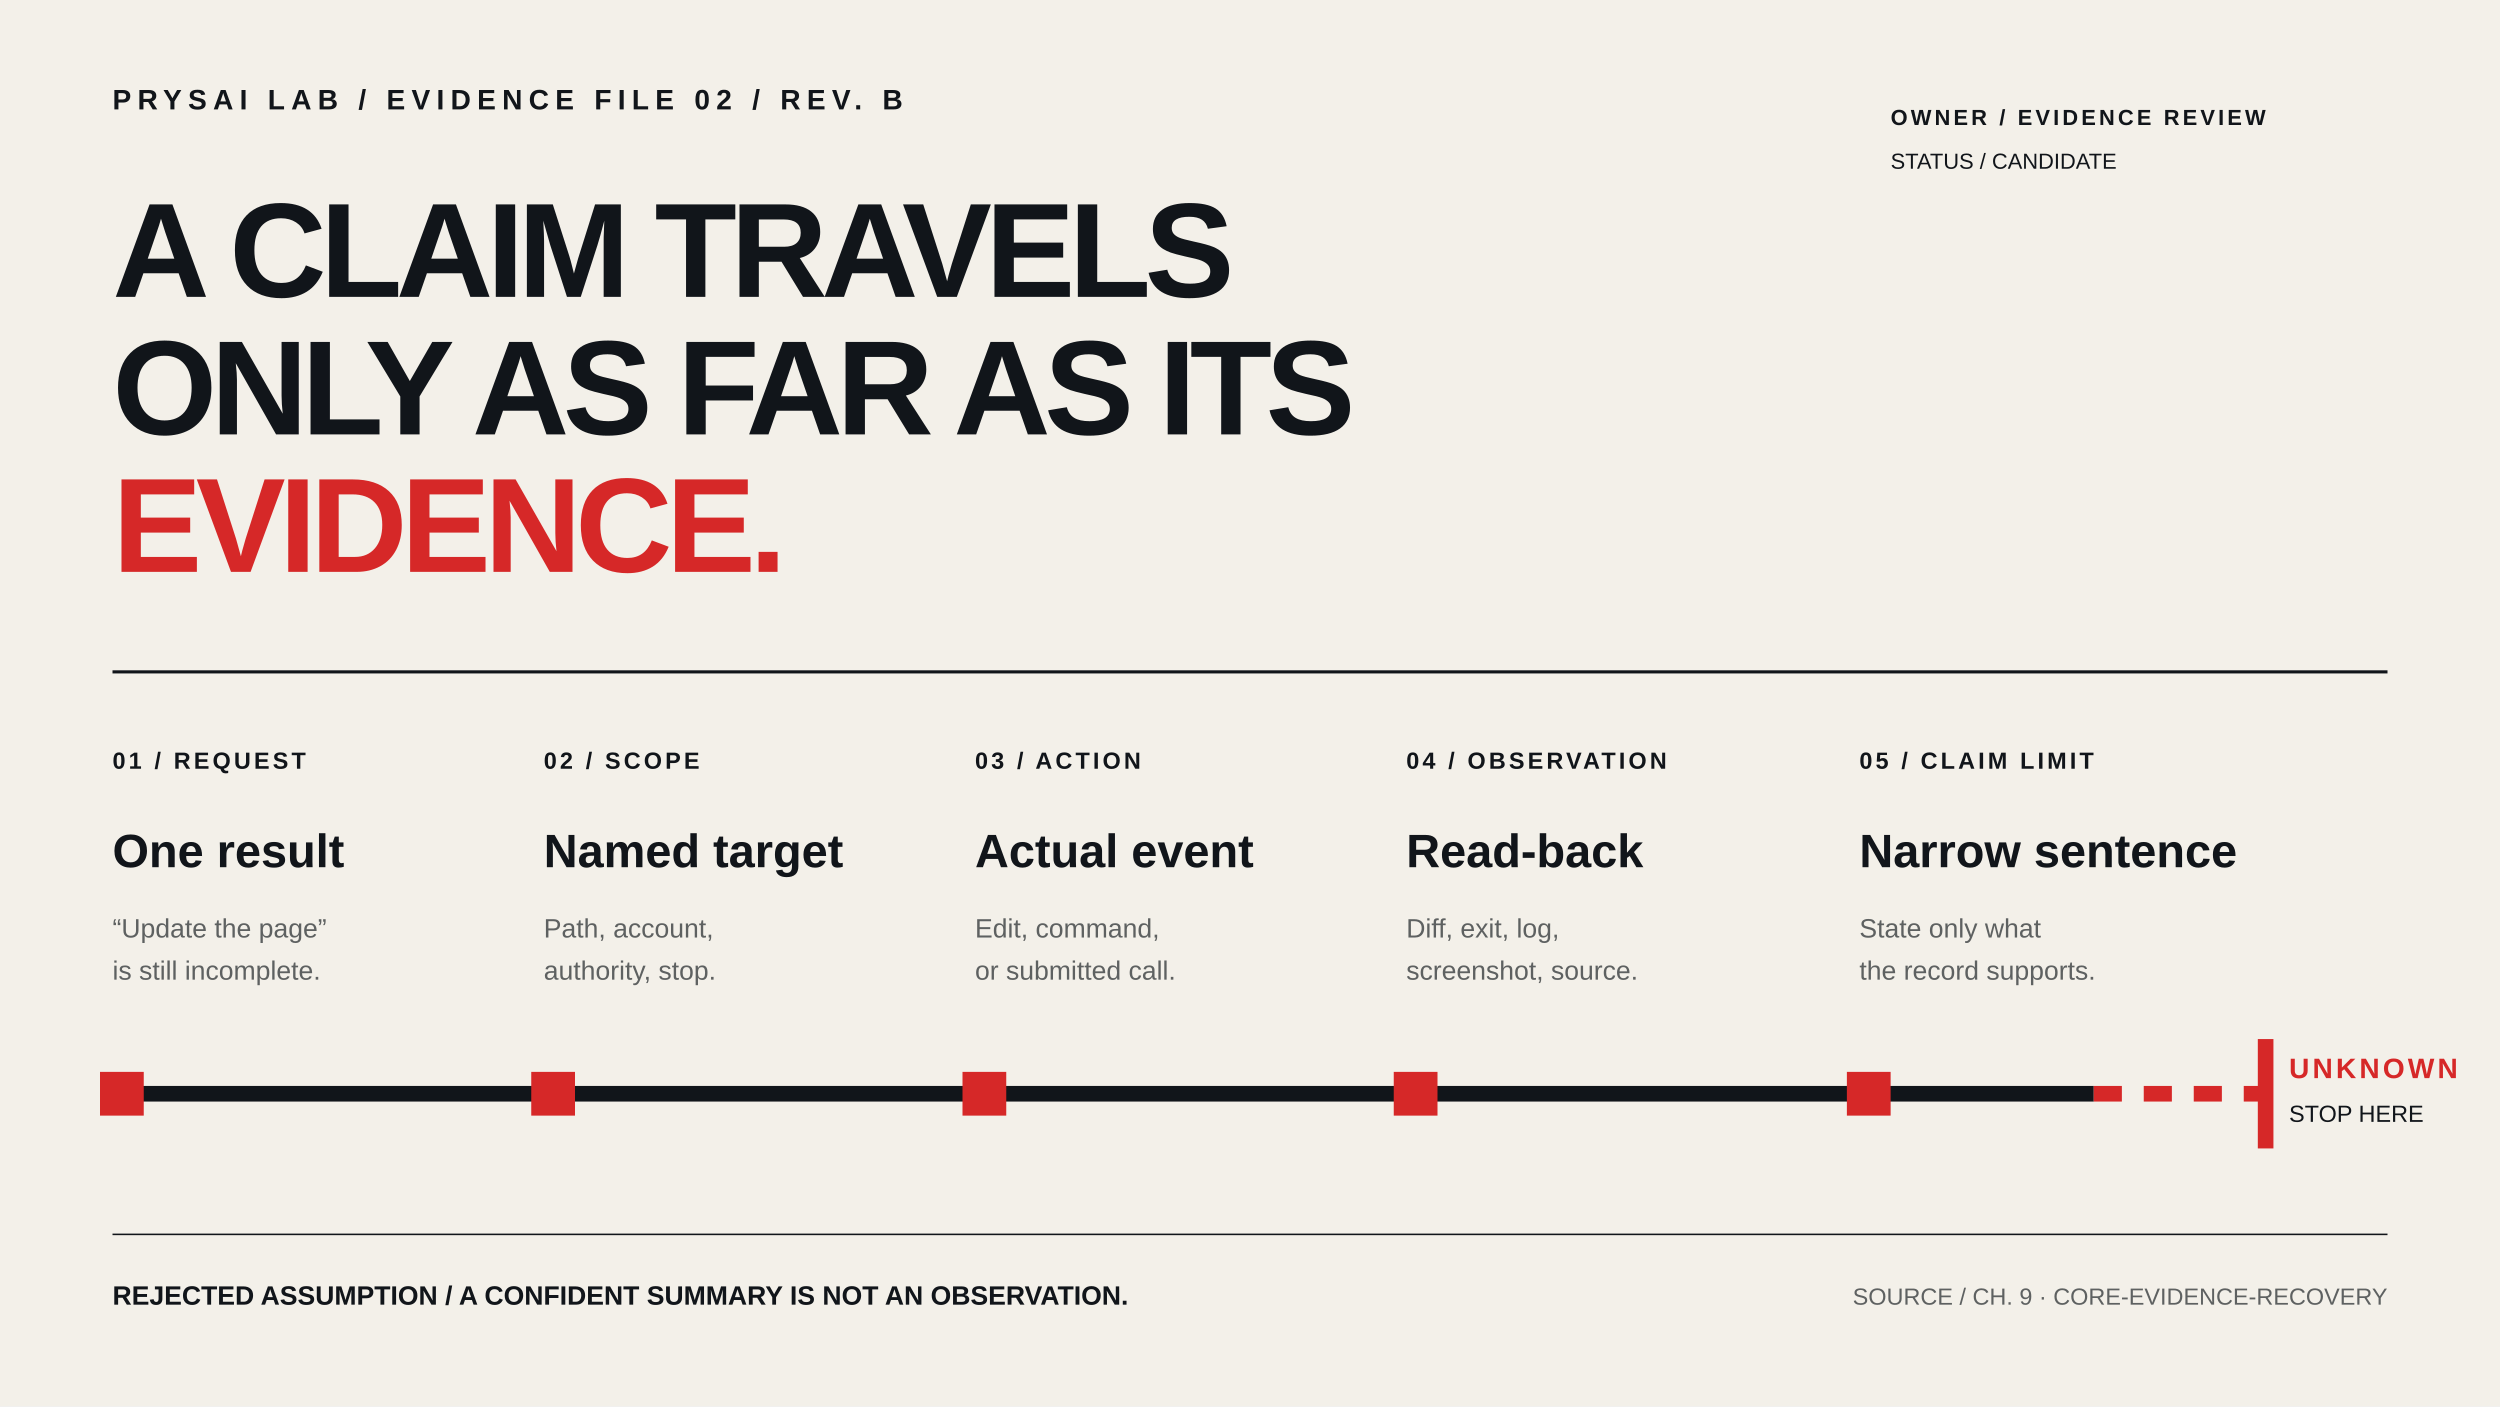
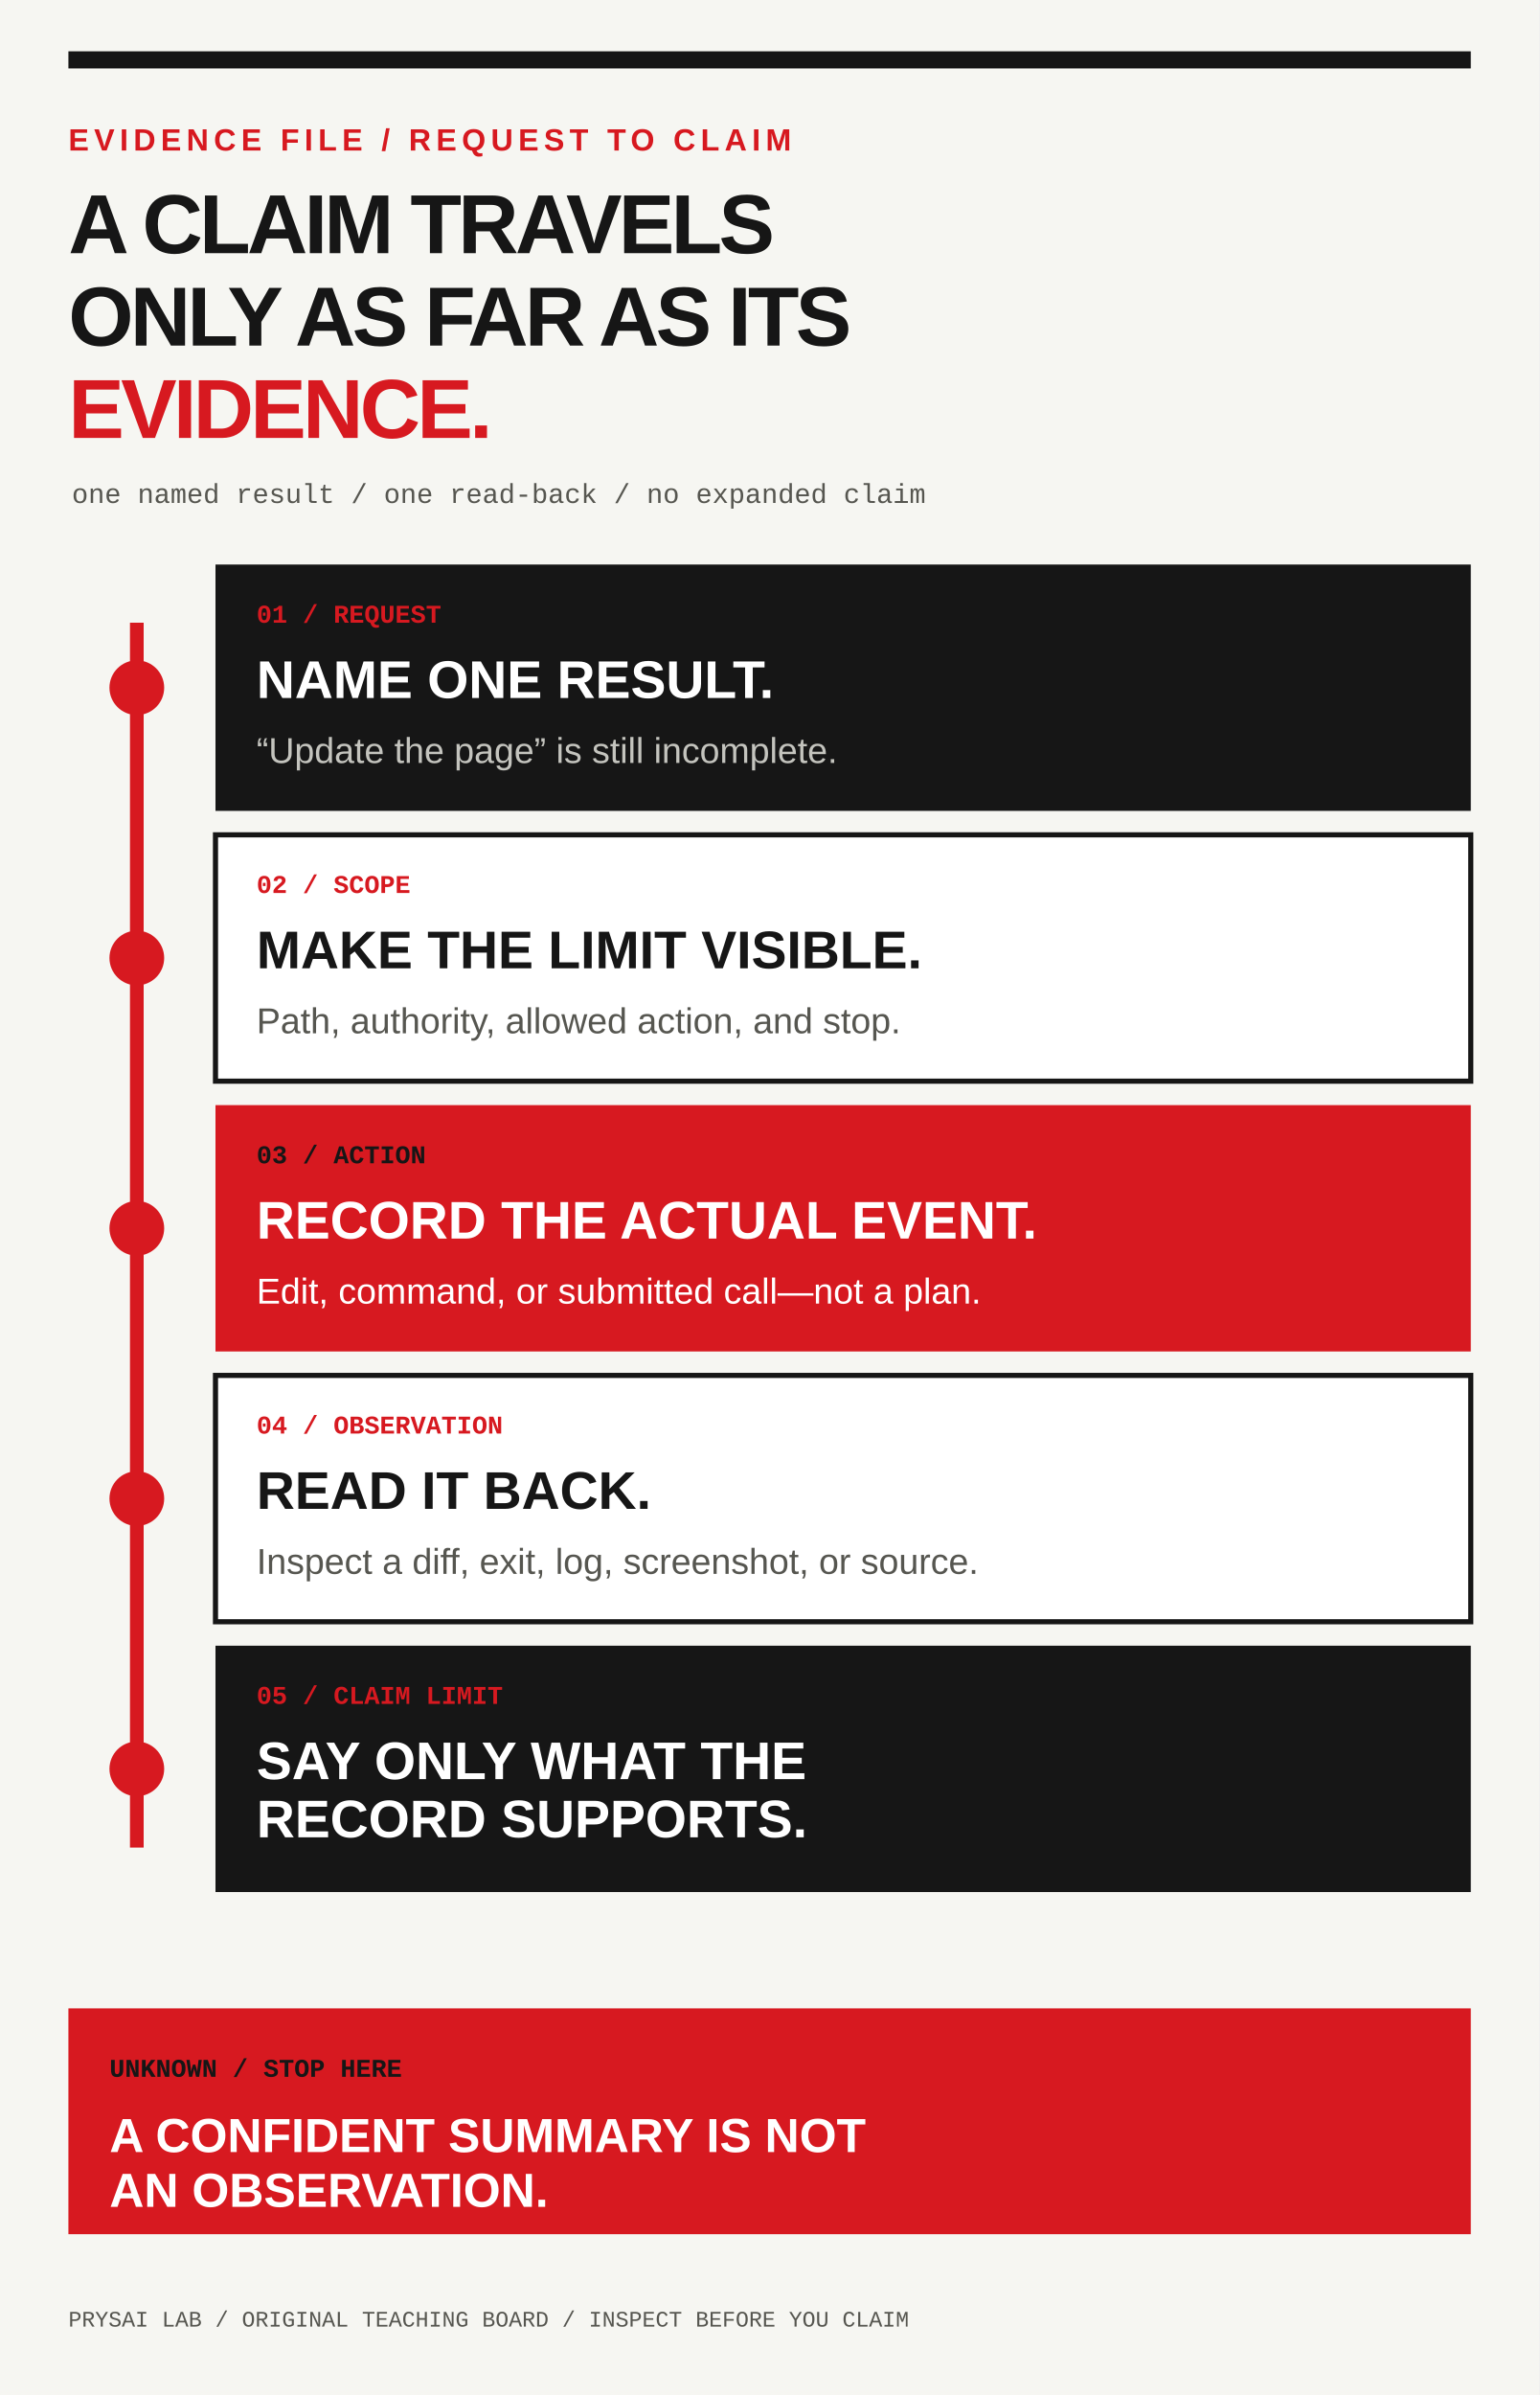
- <svg xmlns="http://www.w3.org/2000/svg" viewBox="0 0 1600 900" role="img" aria-labelledby="title desc">
-   <rect width="1600" height="900" fill="#F3F0E9" />
-   <g fill="#11151A" font-family="Arial,Helvetica,sans-serif">
-     <text x="72" y="70" font-size="18" font-weight="700" letter-spacing="4">PRYSAI LAB / EVIDENCE FILE 02 / REV. B</text>
-     <text x="72" y="190" font-size="86" font-weight="800" letter-spacing="-4">A CLAIM TRAVELS</text>
-     <text x="72" y="278" font-size="86" font-weight="800" letter-spacing="-4">ONLY AS FAR AS ITS</text>
-     <text x="72" y="366" font-size="86" font-weight="800" letter-spacing="-4" fill="#D62828">EVIDENCE.</text>
-     <text x="1210" y="80" font-size="14" font-weight="700" letter-spacing="2">OWNER / EVIDENCE REVIEW</text>
-     <text x="1210" y="108" font-size="14">STATUS / CANDIDATE</text>
+ <svg xmlns="http://www.w3.org/2000/svg" viewBox="0 0 900 1400" role="img" aria-labelledby="title desc">
+   <rect width="900" height="1400" fill="#f6f6f2" />
+   <rect x="40" y="30" width="820" height="10" fill="#161616" />
+   <text x="40" y="88" fill="#d71920" font-family="Arial, Helvetica, sans-serif" font-size="18" font-weight="700" letter-spacing="3">EVIDENCE FILE / REQUEST TO CLAIM</text>
+   <text x="40" y="148" fill="#161616" font-family="Arial, Helvetica, sans-serif" font-size="49" font-weight="900" letter-spacing="-2">A CLAIM TRAVELS</text>
+   <text x="40" y="202" fill="#161616" font-family="Arial, Helvetica, sans-serif" font-size="49" font-weight="900" letter-spacing="-2">ONLY AS FAR AS ITS</text>
+   <text x="40" y="256" fill="#d71920" font-family="Arial, Helvetica, sans-serif" font-size="49" font-weight="900" letter-spacing="-2">EVIDENCE.</text>
+   <text x="42" y="294" fill="#565650" font-family="Consolas, 'Courier New', monospace" font-size="16">one named result / one read-back / no expanded claim</text>
+   <line x1="80" y1="364" x2="80" y2="1080" stroke="#d71920" stroke-width="8" />
+   <circle cx="80" cy="402" r="16" fill="#d71920" />
+   <circle cx="80" cy="560" r="16" fill="#d71920" />
+   <circle cx="80" cy="718" r="16" fill="#d71920" />
+   <circle cx="80" cy="876" r="16" fill="#d71920" />
+   <circle cx="80" cy="1034" r="16" fill="#d71920" />
+   <g transform="translate(126 330)">
+     <rect width="734" height="144" fill="#161616" />
+     <text x="24" y="34" fill="#d71920" font-family="Consolas, 'Courier New', monospace" font-size="15" font-weight="700">01 / REQUEST</text>
+     <text x="24" y="78" fill="#ffffff" font-family="Arial, Helvetica, sans-serif" font-size="31" font-weight="900">NAME ONE RESULT.</text>
+     <text x="24" y="116" fill="#c4c4be" font-family="Arial, Helvetica, sans-serif" font-size="21">“Update the page” is still incomplete.</text>
  </g>
-   <path d="M72 430H1528" stroke="#11151A" stroke-width="2" />
-   <g font-family="Arial,Helvetica,sans-serif">
-     <g fill="#11151A" font-size="15" font-weight="700" letter-spacing="2">
-       <text x="72" y="492">01 / REQUEST</text>
-       <text x="348" y="492">02 / SCOPE</text>
-       <text x="624" y="492">03 / ACTION</text>
-       <text x="900" y="492">04 / OBSERVATION</text>
-       <text x="1190" y="492">05 / CLAIM LIMIT</text>
-     </g>
-     <g fill="#11151A" font-size="30" font-weight="700">
-       <text x="72" y="555">One result</text>
-       <text x="348" y="555">Named target</text>
-       <text x="624" y="555">Actual event</text>
-       <text x="900" y="555">Read-back</text>
-       <text x="1190" y="555">Narrow sentence</text>
-     </g>
-     <g fill="#5E6161" font-size="17">
-       <text x="72" y="600">
-         <tspan x="72">“Update the page”</tspan>
-         <tspan x="72" dy="27">is still incomplete.</tspan>
-       </text>
-       <text x="348" y="600">
-         <tspan x="348">Path, account,</tspan>
-         <tspan x="348" dy="27">authority, stop.</tspan>
-       </text>
-       <text x="624" y="600">
-         <tspan x="624">Edit, command,</tspan>
-         <tspan x="624" dy="27">or submitted call.</tspan>
-       </text>
-       <text x="900" y="600">
-         <tspan x="900">Diff, exit, log,</tspan>
-         <tspan x="900" dy="27">screenshot, source.</tspan>
-       </text>
-       <text x="1190" y="600">
-         <tspan x="1190">State only what</tspan>
-         <tspan x="1190" dy="27">the record supports.</tspan>
-       </text>
-     </g>
+   <g transform="translate(126 488)">
+     <rect width="734" height="144" fill="#ffffff" stroke="#161616" stroke-width="3" />
+     <text x="24" y="34" fill="#d71920" font-family="Consolas, 'Courier New', monospace" font-size="15" font-weight="700">02 / SCOPE</text>
+     <text x="24" y="78" fill="#161616" font-family="Arial, Helvetica, sans-serif" font-size="31" font-weight="900">MAKE THE LIMIT VISIBLE.</text>
+     <text x="24" y="116" fill="#565650" font-family="Arial, Helvetica, sans-serif" font-size="21">Path, authority, allowed action, and stop.</text>
  </g>
-   <path d="M72 700H1340" stroke="#11151A" stroke-width="10" />
-   <path d="M1340 700H1450" stroke="#D62828" stroke-width="10" stroke-dasharray="18 14" />
-   <path d="M1450 665V735" stroke="#D62828" stroke-width="10" />
-   <g fill="#D62828">
-     <rect x="64" y="686" width="28" height="28" />
-     <rect x="340" y="686" width="28" height="28" />
-     <rect x="616" y="686" width="28" height="28" />
-     <rect x="892" y="686" width="28" height="28" />
-     <rect x="1182" y="686" width="28" height="28" />
+   <g transform="translate(126 646)">
+     <rect width="734" height="144" fill="#d71920" />
+     <text x="24" y="34" fill="#161616" font-family="Consolas, 'Courier New', monospace" font-size="15" font-weight="700">03 / ACTION</text>
+     <text x="24" y="78" fill="#ffffff" font-family="Arial, Helvetica, sans-serif" font-size="31" font-weight="900">RECORD THE ACTUAL EVENT.</text>
+     <text x="24" y="116" fill="#ffffff" font-family="Arial, Helvetica, sans-serif" font-size="21">Edit, command, or submitted call—not a plan.</text>
  </g>
-   <g font-family="Arial,Helvetica,sans-serif">
-     <text x="1465" y="690" fill="#D62828" font-size="18" font-weight="800" letter-spacing="2">UNKNOWN</text>
-     <text x="1465" y="718" fill="#11151A" font-size="15">STOP HERE</text>
+   <g transform="translate(126 804)">
+     <rect width="734" height="144" fill="#ffffff" stroke="#161616" stroke-width="3" />
+     <text x="24" y="34" fill="#d71920" font-family="Consolas, 'Courier New', monospace" font-size="15" font-weight="700">04 / OBSERVATION</text>
+     <text x="24" y="78" fill="#161616" font-family="Arial, Helvetica, sans-serif" font-size="31" font-weight="900">READ IT BACK.</text>
+     <text x="24" y="116" fill="#565650" font-family="Arial, Helvetica, sans-serif" font-size="21">Inspect a diff, exit, log, screenshot, or source.</text>
  </g>
-   <path d="M72 790H1528" stroke="#11151A" stroke-width="1" />
-   <text x="72" y="835" fill="#11151A" font-family="Arial,Helvetica,sans-serif" font-size="17" font-weight="700">REJECTED ASSUMPTION / A CONFIDENT SUMMARY IS NOT AN OBSERVATION.</text>
-   <text x="1528" y="835" text-anchor="end" fill="#5E6161" font-family="Arial,Helvetica,sans-serif" font-size="15">SOURCE / CH. 9 · CORE-EVIDENCE-RECOVERY</text>
+   <g transform="translate(126 962)">
+     <rect width="734" height="144" fill="#161616" />
+     <text x="24" y="34" fill="#d71920" font-family="Consolas, 'Courier New', monospace" font-size="15" font-weight="700">05 / CLAIM LIMIT</text>
+     <text x="24" y="78" fill="#ffffff" font-family="Arial, Helvetica, sans-serif" font-size="31" font-weight="900">SAY ONLY WHAT THE</text>
+     <text x="24" y="112" fill="#ffffff" font-family="Arial, Helvetica, sans-serif" font-size="31" font-weight="900">RECORD SUPPORTS.</text>
+   </g>
+   <rect x="40" y="1174" width="820" height="132" fill="#d71920" />
+   <text x="64" y="1214" fill="#161616" font-family="Consolas, 'Courier New', monospace" font-size="15" font-weight="700">UNKNOWN / STOP HERE</text>
+   <text x="64" y="1258" fill="#ffffff" font-family="Arial, Helvetica, sans-serif" font-size="28" font-weight="900">A CONFIDENT SUMMARY IS NOT</text>
+   <text x="64" y="1290" fill="#ffffff" font-family="Arial, Helvetica, sans-serif" font-size="28" font-weight="900">AN OBSERVATION.</text>
+   <text x="40" y="1360" fill="#565650" font-family="Consolas, 'Courier New', monospace" font-size="13">PRYSAI LAB / ORIGINAL TEACHING BOARD / INSPECT BEFORE YOU CLAIM</text>
</svg>
